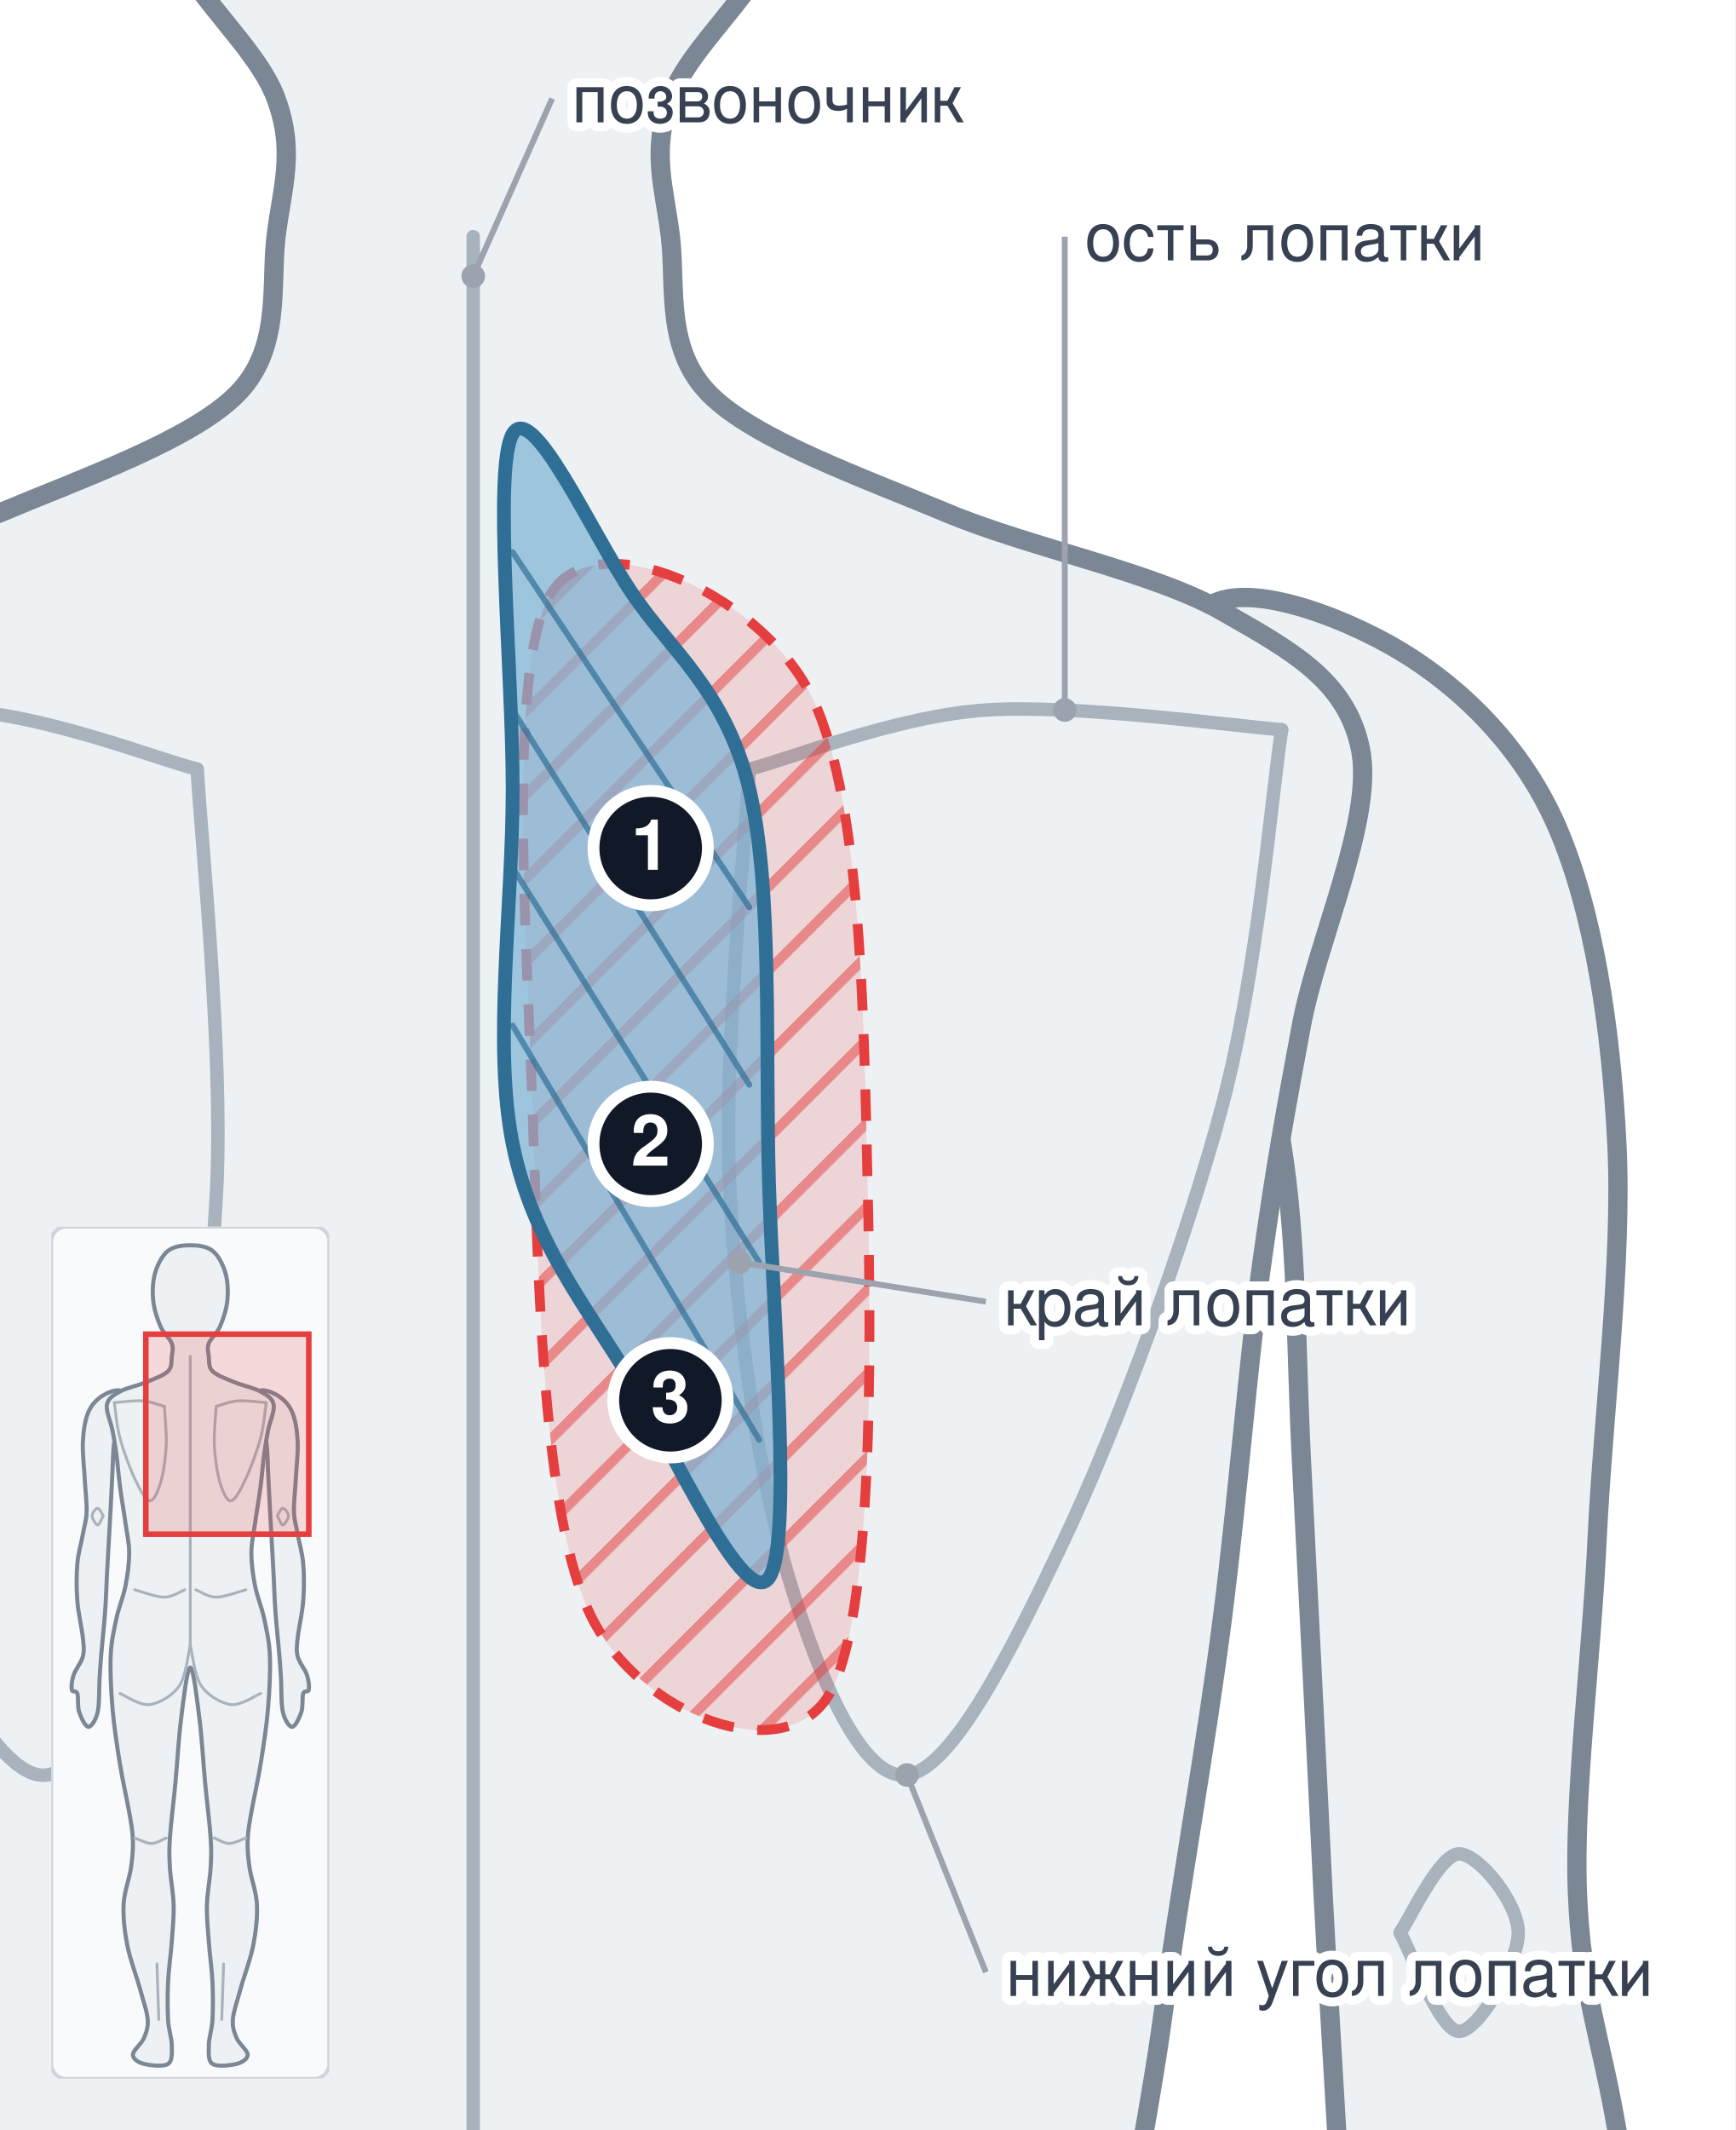
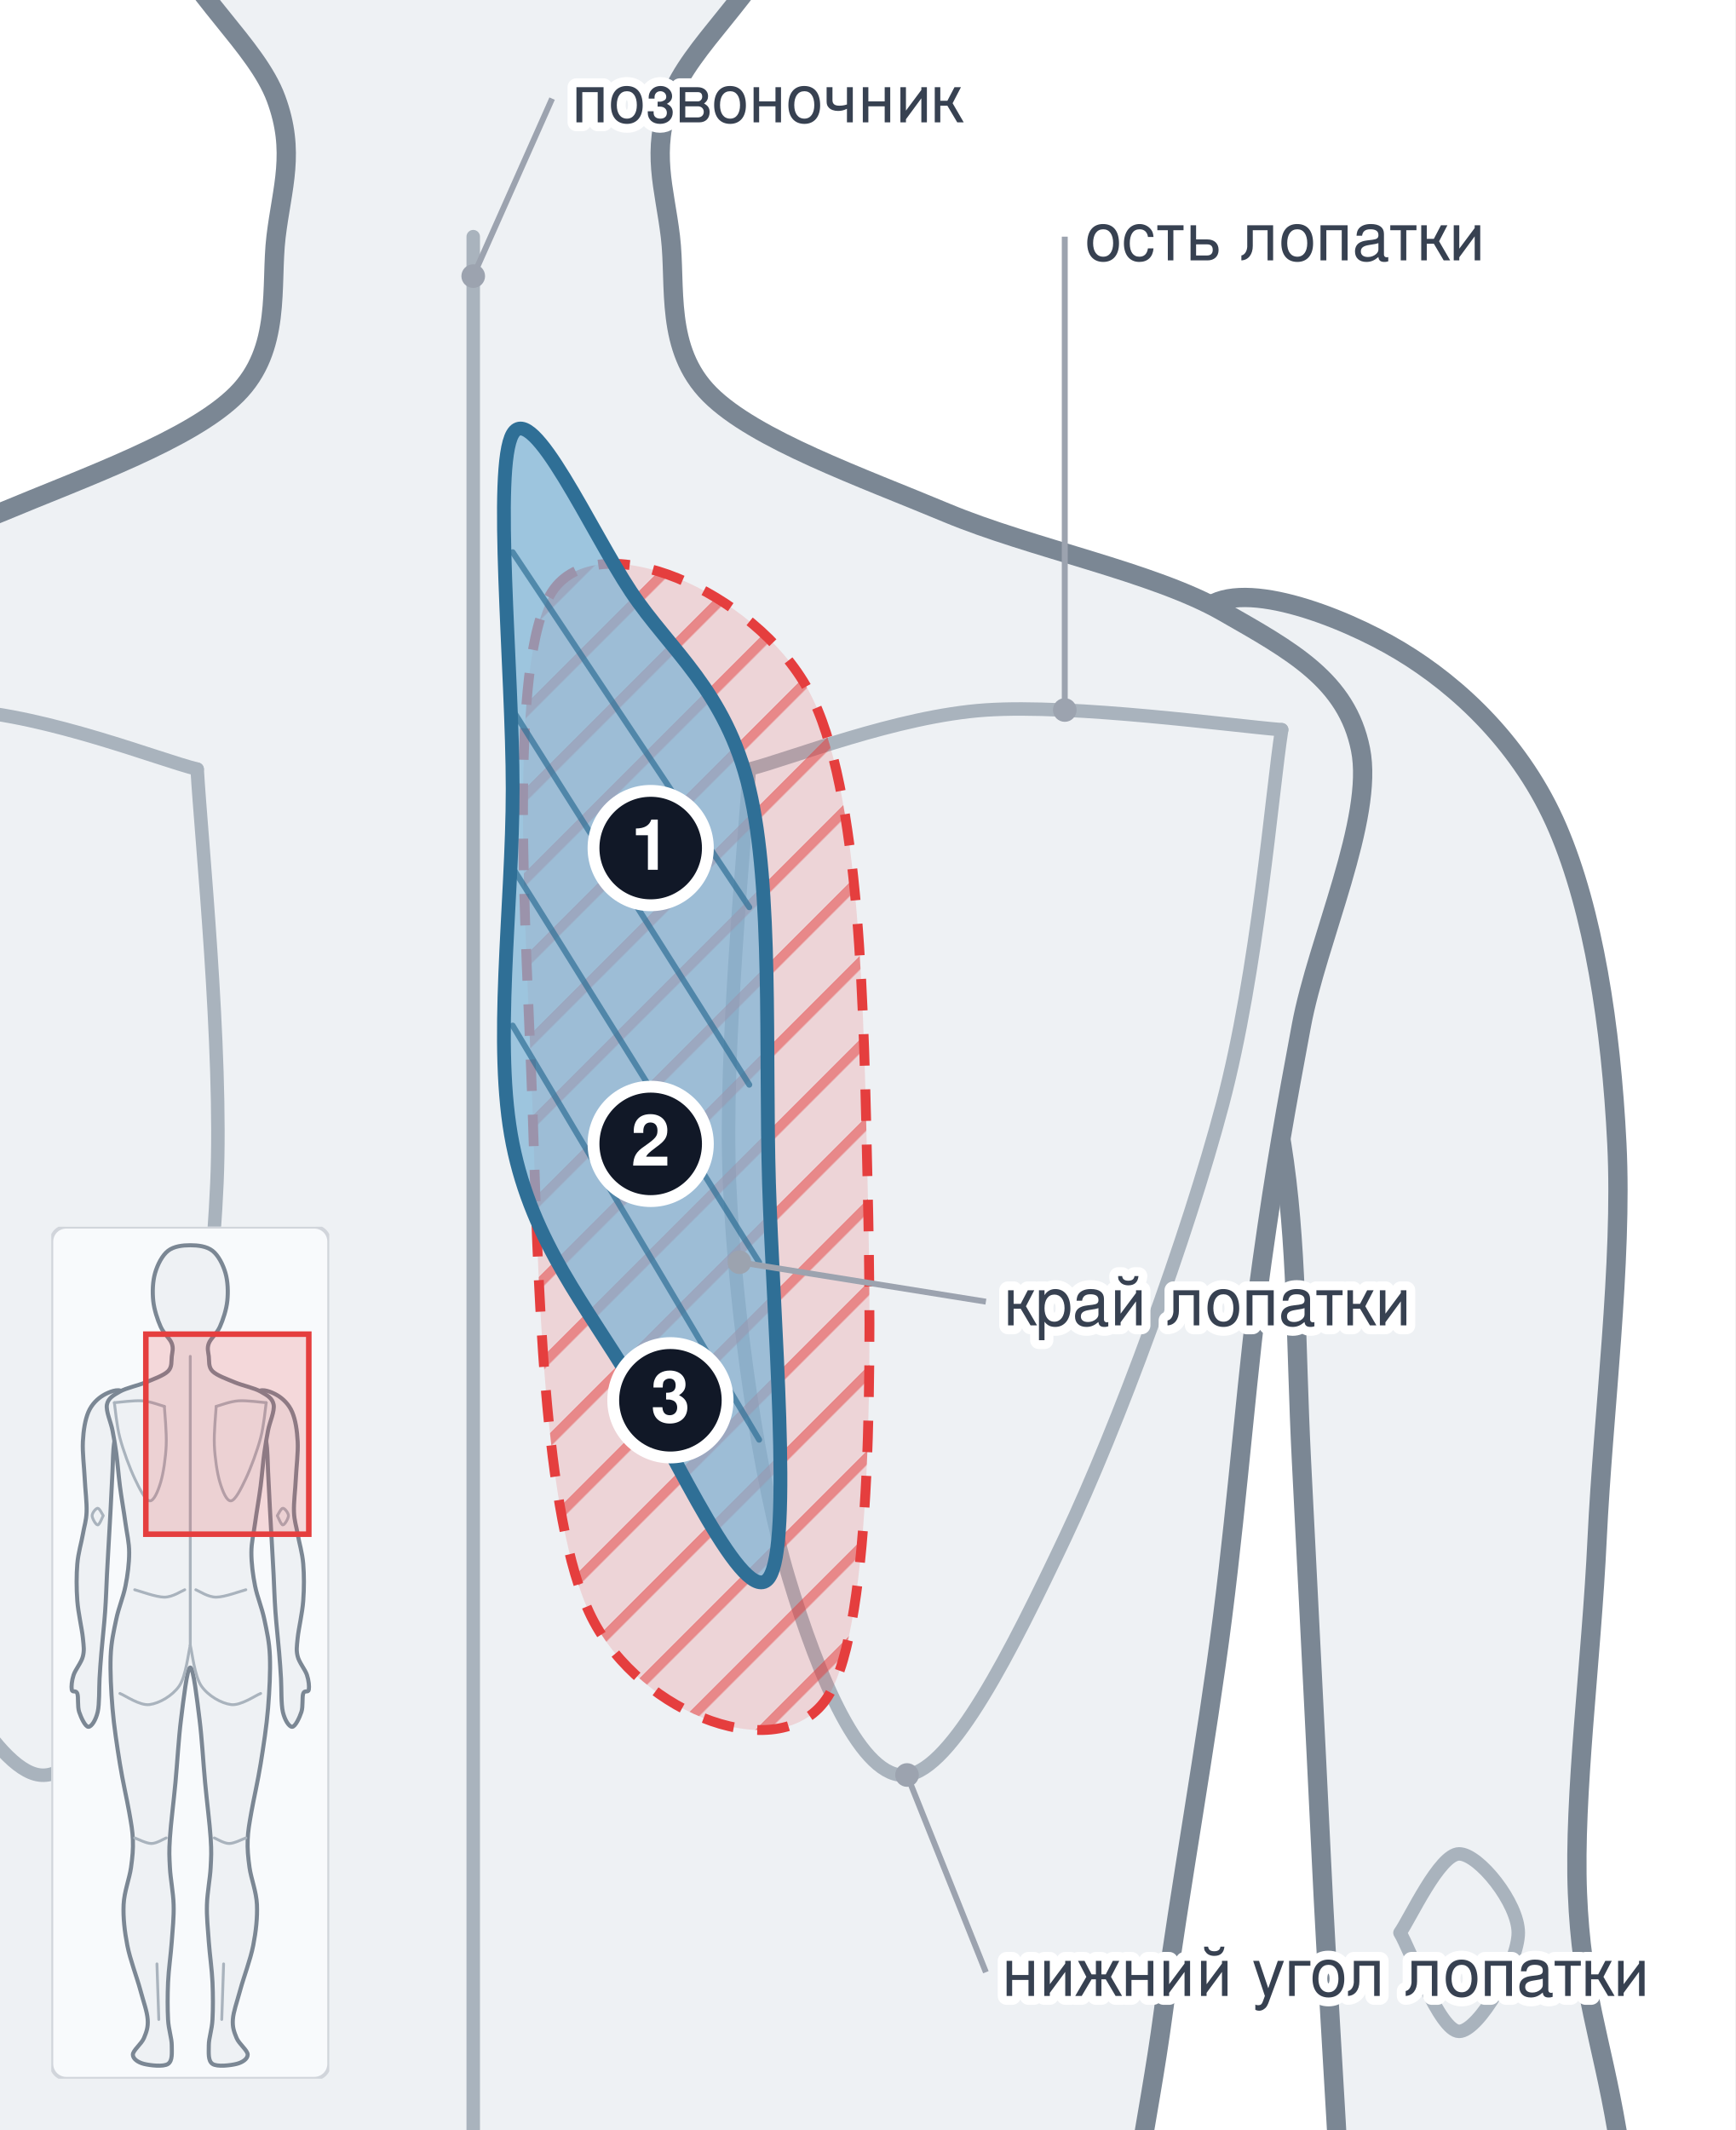
<svg xmlns="http://www.w3.org/2000/svg" viewBox="96 58 88 108" role="img">
  <defs>
    <pattern id="hatch" width="3" height="3" patternUnits="userSpaceOnUse" patternTransform="rotate(45)">
      <rect width="3" height="3" fill="#e53e3e" fill-opacity=".16" />
      <line x1="0" y1="0" x2="0" y2="3" stroke="#e53e3e" stroke-width="1" stroke-opacity=".5" />
    </pattern>
  </defs>
  <rect x="96" y="58" width="88" height="108" fill="#ffffff" />
  <g fill="#eef1f4" stroke="#7b8794" stroke-width="0.978" stroke-linejoin="round">
    <path d="M157 89C158.7 87.2 164 89.2 167 91C170 92.8 173.2 95.8 175 100C176.8 104.2 177.7 110 178 116C178.3 122 177.3 129.7 177 136C176.7 142.3 175.8 149 176 154C176.2 159 177.2 161.3 178 166C178.8 170.7 180.5 176 181 182C181.5 188 181.5 195.3 181 202C180.5 208.7 178.5 217 178 222C177.5 227 177.2 228.7 178 232C178.8 235.3 182 239 183 242C184 245 184.3 248.3 184 250C183.7 251.7 181.7 250 181 252C180.3 254 181 259 180 262C179 265 176.7 270 175 270C173.3 270 171 266.3 170 262C169 257.7 169.3 249.3 169 244C168.7 238.7 168.5 236 168 230C167.5 224 166.5 215 166 208C165.5 201 165.3 194.3 165 188C164.7 181.7 164.3 176 164 170C163.7 164 163.3 158.3 163 152C162.7 145.7 162.3 138 162 132C161.7 126 161.8 121 161 116C160.2 111 157.7 106.5 157 102C156.3 97.5 155.3 90.8 157 89Z" />
    <path d="M83 89C81.3 87.2 76 89.2 73 91C70 92.8 66.8 95.8 65 100C63.2 104.2 62.3 110 62 116C61.7 122 62.7 129.7 63 136C63.3 142.3 64.2 149 64 154C63.8 159 62.8 161.3 62 166C61.2 170.7 59.5 176 59 182C58.5 188 58.5 195.3 59 202C59.5 208.7 61.5 217 62 222C62.5 227 62.8 228.7 62 232C61.2 235.3 58 239 57 242C56 245 55.7 248.3 56 250C56.3 251.7 58.3 250 59 252C59.7 254 59 259 60 262C61 265 63.3 270 65 270C66.7 270 69 266.3 70 262C71 257.7 70.7 249.3 71 244C71.3 238.7 71.5 236 72 230C72.5 224 73.5 215 74 208C74.5 201 74.7 194.3 75 188C75.3 181.7 75.7 176 76 170C76.3 164 76.7 158.3 77 152C77.3 145.7 77.7 138 78 132C78.3 126 78.2 121 79 116C79.8 111 82.3 106.5 83 102C83.7 97.5 84.7 90.8 83 89Z" />
    <path d="M120 10C124 10 128.8 10.5 132 13C135.2 15.5 137.7 20.5 139 25C140.3 29.5 140.5 35.2 140 40C139.5 44.8 137.7 50.2 136 54C134.3 57.8 131 60.3 130 63C129 65.7 129.7 67.5 130 70C130.3 72.5 129.7 75.7 132 78C134.3 80.3 139.7 82.2 144 84C148.3 85.8 154.5 87 158 89C161.5 91 164.3 92.5 165 96C165.7 99.5 162.8 105.7 162 110C161.2 114.3 160.7 117 160 122C159.3 127 158.8 133.7 158 140C157.2 146.3 155.8 154 155 160C154.2 166 153 170.3 153 176C153 181.7 153.8 188 155 194C156.2 200 158.7 205.7 160 212C161.3 218.3 162.7 224 163 232C163.3 240 162.8 250.3 162 260C161.2 269.7 159.5 280.7 158 290C156.5 299.3 154.2 309.2 153 316C151.8 322.8 151.2 326 151 331C150.8 336 151.2 340.2 152 346C152.8 351.8 155.7 359 156 366C156.3 373 155.5 380.3 154 388C152.5 395.7 148.8 405.3 147 412C145.2 418.7 143.3 423.7 143 428C142.7 432.3 143.7 434.8 145 438C146.3 441.2 151 444.7 151 447C151 449.3 148.2 451.2 145 452C141.8 452.8 134.5 453.7 132 452C129.5 450.3 130 446 130 442C130 438 131.7 433.7 132 428C132.3 422.3 132.3 415 132 408C131.7 401 130.5 393 130 386C129.5 379 128.8 372.7 129 366C129.2 359.3 130.7 352 131 346C131.3 340 131.5 337.7 131 330C130.5 322.3 129 310.7 128 300C127 289.3 126.3 276.3 125 266C123.7 255.7 121.7 238 120 238C118.3 238 116.3 255.7 115 266C113.7 276.3 113 289.3 112 300C111 310.7 109.5 322.3 109 330C108.5 337.7 108.7 340 109 346C109.3 352 110.8 359.3 111 366C111.2 372.7 110.5 379 110 386C109.5 393 108.3 401 108 408C107.7 415 107.7 422.3 108 428C108.3 433.7 110 438 110 442C110 446 110.5 450.3 108 452C105.5 453.7 98.2 452.8 95 452C91.8 451.2 89 449.3 89 447C89 444.7 93.7 441.2 95 438C96.3 434.8 97.3 432.3 97 428C96.7 423.7 94.8 418.7 93 412C91.2 405.3 87.5 395.7 86 388C84.5 380.3 83.7 373 84 366C84.3 359 87.2 351.8 88 346C88.8 340.2 89.2 336 89 331C88.8 326 88.2 322.8 87 316C85.8 309.2 83.5 299.3 82 290C80.5 280.7 78.8 269.7 78 260C77.2 250.3 76.7 240 77 232C77.3 224 78.7 218.3 80 212C81.3 205.7 83.8 200 85 194C86.2 188 87 181.7 87 176C87 170.3 85.8 166 85 160C84.2 154 82.8 146.3 82 140C81.2 133.7 80.7 127 80 122C79.3 117 78.8 114.3 78 110C77.2 105.7 74.3 99.5 75 96C75.7 92.5 78.5 91 82 89C85.5 87 91.7 85.8 96 84C100.3 82.2 105.7 80.3 108 78C110.3 75.7 109.7 72.5 110 70C110.3 67.5 111 65.7 110 63C109 60.3 105.7 57.8 104 54C102.3 50.2 100.5 44.8 100 40C99.5 35.2 99.7 29.5 101 25C102.3 20.5 104.8 15.5 108 13C111.2 10.5 116 10 120 10Z" />
  </g>
  <g fill="none" stroke="#a9b3bd" stroke-width="0.684" stroke-linecap="round">
    <path d="M120 70C120 96 120 200 120 226" />
    <path d="M134 97C136 96.5 141.5 94.3 146 94C150.5 93.7 158.5 94.8 161 95" />
    <path d="M106 97C104 96.5 98.5 94.3 94 94C89.5 93.7 81.5 94.8 79 95" />
    <path d="M134 97C133.8 100.5 132.7 111.2 133 118C133.3 124.8 134.5 133 136 138C137.5 143 139.7 148.3 142 148C144.3 147.7 147.3 141.7 150 136C152.7 130.3 156.2 120.8 158 114C159.8 107.2 160.5 98.2 161 95" />
    <path d="M106 97C106.2 100.5 107.3 111.2 107 118C106.7 124.8 105.5 133 104 138C102.5 143 100.3 148.3 98 148C95.7 147.7 92.7 141.7 90 136C87.3 130.3 83.8 120.8 82 114C80.2 107.2 79.5 98.2 79 95" />
    <path d="M123 196C124.8 196.7 129.5 200 134 200C138.5 200 147.3 196.7 150 196" />
    <path d="M117 196C115.2 196.7 110.5 200 106 200C101.5 200 92.7 196.7 90 196" />
    <path d="M120 226C121 229.7 122.3 242.7 126 248C129.7 253.3 136.7 257.3 142 258C147.3 258.7 155.3 253 158 252" />
    <path d="M120 226C119 229.7 117.7 242.7 114 248C110.3 253.3 103.3 257.3 98 258C92.7 258.7 84.7 253 82 252" />
    <path d="M133 330C134.3 330.5 138.2 333 141 333C143.8 333 148.5 330.5 150 330" />
    <path d="M107 330C105.7 330.5 101.8 333 99 333C96.2 333 91.5 330.5 90 330" />
    <path d="M138 398C137.8 403 137.2 423 137 428" />
    <path d="M102 398C102.2 403 102.8 423 103 428" />
    <path d="M167 156C167.5 155.3 169 152 170 152C171 152 173 154.5 173 156C173 157.5 171 161 170 161C169 161 167.5 156.8 167 156" />
    <path d="M73 156C72.5 155.3 71 152 70 152C69 152 67 154.5 67 156C67 157.5 69 161 70 161C71 161 72.5 156.8 73 156" />
  </g>
  <path d="M124 88C126.3 84.5 134.3 88 137 93C139.7 98 139.8 109.5 140 118C140.2 126.5 140.3 140.3 138 144C135.7 147.7 128.5 145 126 140C123.5 135 123.3 122.7 123 114C122.7 105.3 121.7 91.5 124 88Z" fill="url(#hatch)" stroke="#e53e3e" stroke-width=".5" stroke-dasharray="1.6 1.2" />
  <path d="M122 80C123 78.3 126 85 128 88C130 91 132.8 93 134 98C135.2 103 134.8 111.3 135 118C135.2 124.7 136.2 136.3 135 138C133.8 139.7 130.2 131.7 128 128C125.8 124.3 123 121 122 116C121 111 122 104 122 98C122 92 121 81.7 122 80Z" fill="#7fb5d6" fill-opacity="0.72" stroke="#2f6f96" stroke-width=".7" stroke-linejoin="round" />
  <g fill="none" stroke="#2f6f96" stroke-width=".3" stroke-opacity=".7" stroke-linecap="round">
    <path d="M122 86C124 89 132 101 134 104" />
    <path d="M122 94C124 97.2 132 109.8 134 113" />
    <path d="M122 102C124.1 105.3 132.4 118.7 134.5 122" />
    <path d="M122 110C124.1 113.5 132.4 127.5 134.5 131" />
  </g>
  <line x1="120" y1="72" x2="124" y2="63" stroke="#9ca3af" stroke-width=".3" />
  <circle cx="120" cy="72" r=".6" fill="#9ca3af" />
  <text x="125" y="64.2" font-size="3.4" text-anchor="start" fill="#374151" font-family="Helvetica,Arial,sans-serif" stroke="#fff" stroke-width="0.9" paint-order="stroke" stroke-linejoin="round">позвоночник</text>
  <line x1="150" y1="94" x2="150" y2="70" stroke="#9ca3af" stroke-width=".3" />
  <circle cx="150" cy="94" r=".6" fill="#9ca3af" />
  <text x="151" y="71.2" font-size="3.4" text-anchor="start" fill="#374151" font-family="Helvetica,Arial,sans-serif" stroke="#fff" stroke-width="0.9" paint-order="stroke" stroke-linejoin="round">ость лопатки</text>
  <line x1="133.5" y1="122" x2="146" y2="124" stroke="#9ca3af" stroke-width=".3" />
  <circle cx="133.5" cy="122" r=".6" fill="#9ca3af" />
  <text x="147" y="125.2" font-size="3.4" text-anchor="start" fill="#374151" font-family="Helvetica,Arial,sans-serif" stroke="#fff" stroke-width="0.9" paint-order="stroke" stroke-linejoin="round">край лопатки</text>
  <line x1="142" y1="148" x2="146" y2="158" stroke="#9ca3af" stroke-width=".3" />
  <circle cx="142" cy="148" r=".6" fill="#9ca3af" />
-   <text x="147" y="159.2" font-size="3.4" text-anchor="start" fill="#374151" font-family="Helvetica,Arial,sans-serif" stroke="#fff" stroke-width="0.9" paint-order="stroke" stroke-linejoin="round">нижний угол лопатки</text>
+   <text x="146.8" y="159.2" font-size="3.4" text-anchor="start" fill="#374151" font-family="Helvetica,Arial,sans-serif" stroke="#fff" stroke-width="0.9" paint-order="stroke" stroke-linejoin="round">нижний угол лопатки</text>
  <circle cx="129" cy="101" r="2.9" fill="#111827" stroke="#fff" stroke-width="0.6" />
  <text x="129" y="102.1" font-size="3.6" font-weight="700" text-anchor="middle" fill="#fff" font-family="Helvetica,Arial,sans-serif">1</text>
  <circle cx="129" cy="116" r="2.9" fill="#111827" stroke="#fff" stroke-width="0.6" />
  <text x="129" y="117.1" font-size="3.6" font-weight="700" text-anchor="middle" fill="#fff" font-family="Helvetica,Arial,sans-serif">2</text>
  <circle cx="130" cy="129" r="2.9" fill="#111827" stroke="#fff" stroke-width="0.6" />
  <text x="130" y="130.1" font-size="3.6" font-weight="700" text-anchor="middle" fill="#fff" font-family="Helvetica,Arial,sans-serif">3</text>
  <svg x="98.6" y="120.2" width="14.1" height="43.2" viewBox="45 0 150 460">
    <rect x="45" y="0" width="150" height="460" rx="8" fill="#f8fafc" stroke="#d1d5db" stroke-width="2" />
    <g fill="#eef1f4" stroke="#7b8794" stroke-width="2.2" stroke-linejoin="round">
      <path d="M157 89C158.7 87.2 164 89.2 167 91C170 92.8 173.2 95.8 175 100C176.8 104.2 177.7 110 178 116C178.3 122 177.3 129.7 177 136C176.7 142.3 175.8 149 176 154C176.2 159 177.2 161.3 178 166C178.8 170.7 180.5 176 181 182C181.5 188 181.5 195.3 181 202C180.5 208.7 178.5 217 178 222C177.5 227 177.2 228.7 178 232C178.8 235.3 182 239 183 242C184 245 184.3 248.3 184 250C183.7 251.7 181.7 250 181 252C180.3 254 181 259 180 262C179 265 176.7 270 175 270C173.3 270 171 266.3 170 262C169 257.7 169.3 249.3 169 244C168.7 238.7 168.5 236 168 230C167.5 224 166.5 215 166 208C165.5 201 165.3 194.3 165 188C164.7 181.7 164.3 176 164 170C163.7 164 163.3 158.3 163 152C162.7 145.7 162.3 138 162 132C161.7 126 161.8 121 161 116C160.2 111 157.7 106.5 157 102C156.3 97.5 155.3 90.8 157 89Z" />
      <path d="M83 89C81.3 87.2 76 89.2 73 91C70 92.8 66.8 95.8 65 100C63.2 104.2 62.3 110 62 116C61.7 122 62.7 129.7 63 136C63.3 142.3 64.2 149 64 154C63.8 159 62.8 161.3 62 166C61.2 170.7 59.5 176 59 182C58.5 188 58.5 195.3 59 202C59.5 208.7 61.5 217 62 222C62.5 227 62.8 228.7 62 232C61.2 235.3 58 239 57 242C56 245 55.7 248.3 56 250C56.3 251.7 58.3 250 59 252C59.7 254 59 259 60 262C61 265 63.3 270 65 270C66.7 270 69 266.3 70 262C71 257.7 70.7 249.3 71 244C71.3 238.7 71.5 236 72 230C72.5 224 73.5 215 74 208C74.5 201 74.7 194.3 75 188C75.3 181.7 75.7 176 76 170C76.3 164 76.7 158.3 77 152C77.3 145.7 77.7 138 78 132C78.3 126 78.2 121 79 116C79.8 111 82.3 106.5 83 102C83.7 97.5 84.7 90.8 83 89Z" />
      <path d="M120 10C124 10 128.8 10.5 132 13C135.2 15.5 137.7 20.5 139 25C140.3 29.5 140.5 35.2 140 40C139.5 44.8 137.7 50.2 136 54C134.3 57.8 131 60.3 130 63C129 65.7 129.7 67.5 130 70C130.3 72.5 129.7 75.7 132 78C134.3 80.3 139.7 82.2 144 84C148.3 85.8 154.5 87 158 89C161.5 91 164.3 92.5 165 96C165.7 99.5 162.8 105.7 162 110C161.2 114.3 160.7 117 160 122C159.3 127 158.8 133.7 158 140C157.2 146.3 155.8 154 155 160C154.2 166 153 170.3 153 176C153 181.7 153.8 188 155 194C156.2 200 158.7 205.7 160 212C161.3 218.3 162.7 224 163 232C163.3 240 162.8 250.3 162 260C161.2 269.7 159.5 280.7 158 290C156.5 299.3 154.2 309.2 153 316C151.8 322.8 151.2 326 151 331C150.8 336 151.2 340.2 152 346C152.8 351.8 155.7 359 156 366C156.3 373 155.5 380.3 154 388C152.5 395.7 148.8 405.3 147 412C145.2 418.7 143.3 423.7 143 428C142.7 432.3 143.7 434.8 145 438C146.3 441.2 151 444.7 151 447C151 449.3 148.2 451.2 145 452C141.8 452.8 134.5 453.7 132 452C129.5 450.3 130 446 130 442C130 438 131.7 433.7 132 428C132.3 422.3 132.3 415 132 408C131.7 401 130.5 393 130 386C129.5 379 128.8 372.7 129 366C129.2 359.3 130.7 352 131 346C131.3 340 131.5 337.7 131 330C130.5 322.3 129 310.7 128 300C127 289.3 126.3 276.3 125 266C123.7 255.7 121.7 238 120 238C118.3 238 116.3 255.7 115 266C113.7 276.3 113 289.3 112 300C111 310.7 109.5 322.3 109 330C108.5 337.7 108.7 340 109 346C109.3 352 110.8 359.3 111 366C111.2 372.7 110.5 379 110 386C109.5 393 108.3 401 108 408C107.7 415 107.7 422.3 108 428C108.3 433.7 110 438 110 442C110 446 110.5 450.3 108 452C105.5 453.7 98.2 452.8 95 452C91.8 451.2 89 449.3 89 447C89 444.7 93.7 441.2 95 438C96.3 434.8 97.3 432.3 97 428C96.7 423.7 94.8 418.7 93 412C91.2 405.3 87.5 395.7 86 388C84.5 380.3 83.7 373 84 366C84.3 359 87.2 351.8 88 346C88.8 340.2 89.2 336 89 331C88.8 326 88.2 322.8 87 316C85.8 309.2 83.5 299.3 82 290C80.5 280.7 78.8 269.7 78 260C77.2 250.3 76.7 240 77 232C77.3 224 78.7 218.3 80 212C81.3 205.7 83.8 200 85 194C86.2 188 87 181.7 87 176C87 170.3 85.8 166 85 160C84.2 154 82.8 146.3 82 140C81.2 133.7 80.7 127 80 122C79.3 117 78.8 114.3 78 110C77.2 105.7 74.3 99.5 75 96C75.7 92.5 78.5 91 82 89C85.5 87 91.7 85.8 96 84C100.3 82.2 105.7 80.3 108 78C110.3 75.7 109.7 72.5 110 70C110.3 67.5 111 65.7 110 63C109 60.3 105.7 57.8 104 54C102.3 50.2 100.5 44.8 100 40C99.5 35.2 99.7 29.5 101 25C102.3 20.5 104.8 15.5 108 13C111.2 10.5 116 10 120 10Z" />
    </g>
    <g fill="none" stroke="#a9b3bd" stroke-width="1.54" stroke-linecap="round">
      <path d="M120 70C120 96 120 200 120 226" />
      <path d="M134 97C136 96.5 141.5 94.3 146 94C150.5 93.7 158.5 94.8 161 95" />
      <path d="M106 97C104 96.5 98.5 94.3 94 94C89.5 93.7 81.5 94.8 79 95" />
      <path d="M134 97C133.8 100.5 132.7 111.2 133 118C133.3 124.8 134.5 133 136 138C137.5 143 139.7 148.3 142 148C144.3 147.7 147.3 141.7 150 136C152.7 130.3 156.2 120.8 158 114C159.8 107.2 160.5 98.2 161 95" />
      <path d="M106 97C106.2 100.5 107.3 111.2 107 118C106.7 124.8 105.5 133 104 138C102.5 143 100.3 148.3 98 148C95.7 147.7 92.7 141.7 90 136C87.3 130.3 83.8 120.8 82 114C80.2 107.2 79.5 98.2 79 95" />
      <path d="M123 196C124.8 196.7 129.5 200 134 200C138.5 200 147.3 196.7 150 196" />
      <path d="M117 196C115.2 196.7 110.5 200 106 200C101.5 200 92.7 196.7 90 196" />
      <path d="M120 226C121 229.7 122.3 242.7 126 248C129.7 253.3 136.7 257.3 142 258C147.3 258.7 155.3 253 158 252" />
      <path d="M120 226C119 229.7 117.7 242.7 114 248C110.3 253.3 103.3 257.3 98 258C92.7 258.7 84.7 253 82 252" />
      <path d="M133 330C134.3 330.5 138.2 333 141 333C143.8 333 148.5 330.5 150 330" />
      <path d="M107 330C105.7 330.5 101.8 333 99 333C96.2 333 91.5 330.5 90 330" />
      <path d="M138 398C137.8 403 137.2 423 137 428" />
      <path d="M102 398C102.2 403 102.8 423 103 428" />
      <path d="M167 156C167.5 155.3 169 152 170 152C171 152 173 154.5 173 156C173 157.5 171 161 170 161C169 161 167.5 156.8 167 156" />
      <path d="M73 156C72.5 155.3 71 152 70 152C69 152 67 154.5 67 156C67 157.5 69 161 70 161C71 161 72.5 156.8 73 156" />
    </g>
    <rect x="96" y="58" width="88" height="108" fill="#e53e3e" fill-opacity=".18" stroke="#e53e3e" stroke-width="3" />
  </svg>
</svg>
